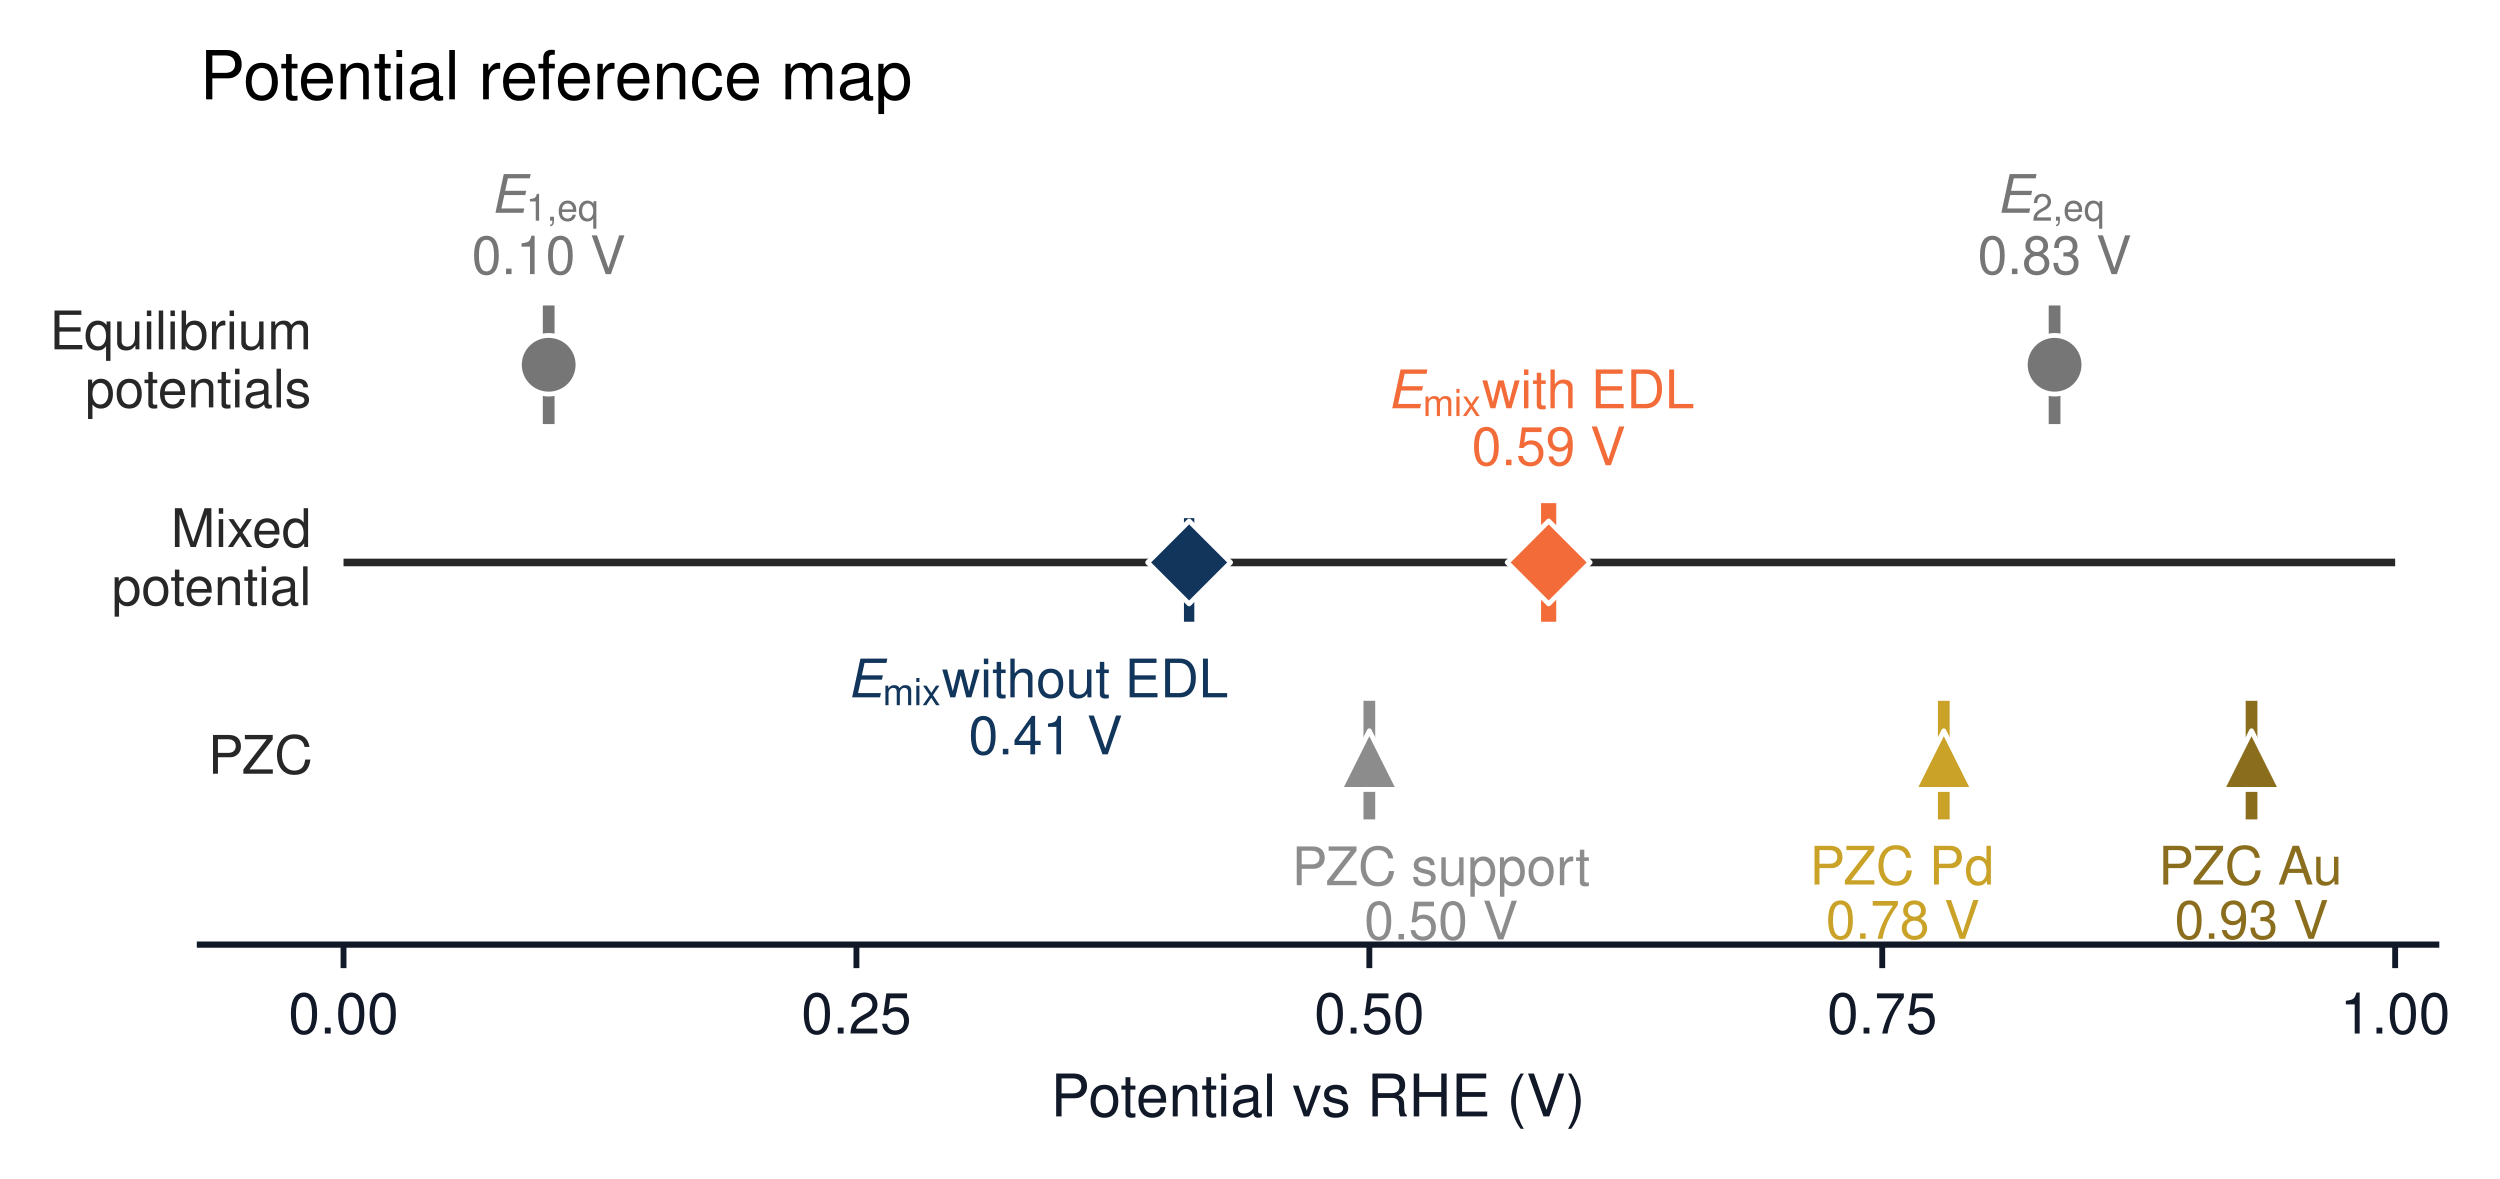
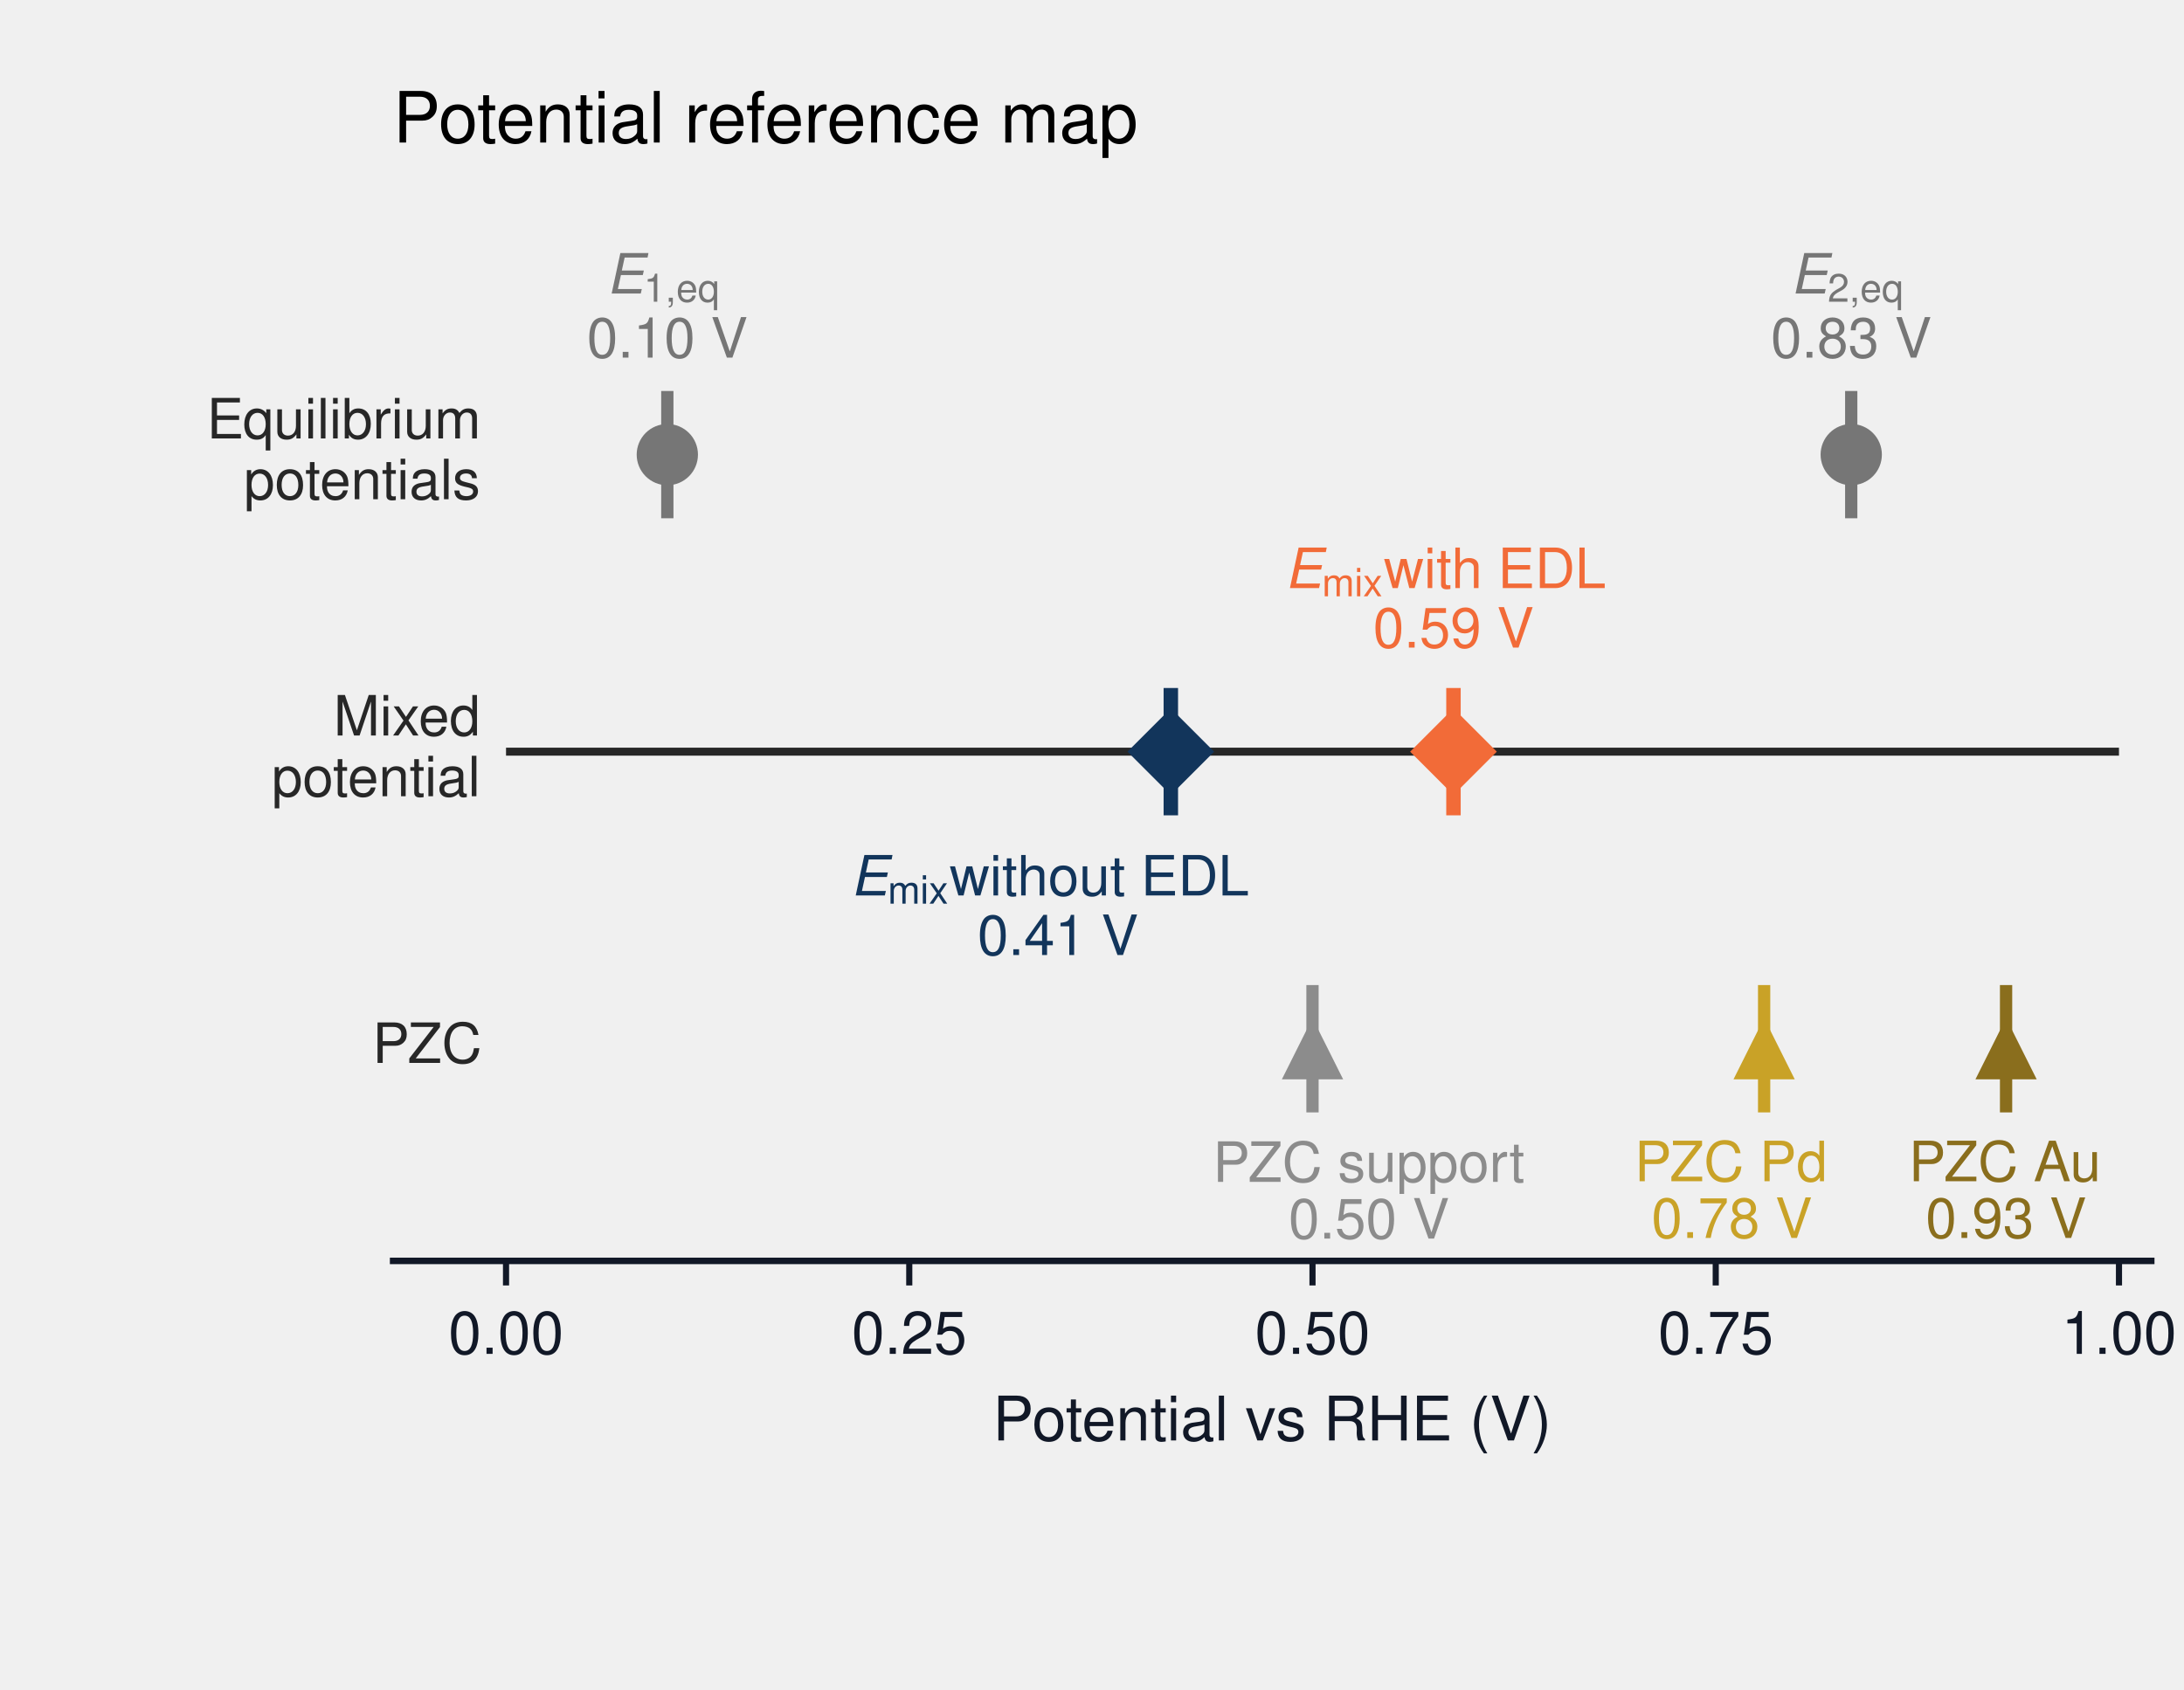
- <svg xmlns="http://www.w3.org/2000/svg" xmlns:xlink="http://www.w3.org/1999/xlink" width="361.908pt" height="170.661pt" viewBox="0 0 361.908 170.661" version="1.1">
+ <svg xmlns="http://www.w3.org/2000/svg" xmlns:xlink="http://www.w3.org/1999/xlink" width="302.4pt" height="234pt" viewBox="0 0 302.4 234" version="1.1">
  <defs>
    <style type="text/css">*{stroke-linejoin: round; stroke-linecap: butt}</style>
  </defs>
  <g id="figure_1">
    <g id="patch_1">
-       <path d="M 0 170.661  L 361.908 170.661  L 361.908 0  L 0 0  z " style="fill: #ffffff" />
+       <path d="M 0 234  L 302.4 234  L 302.4 0  L 0 0  L 0 234  z " style="fill: none; opacity: 0" />
    </g>
    <g id="axes_1">
      <g id="patch_2">
-         <path d="M 28.94 151.054  L 352.67 151.054  L 352.67 20.374  L 28.94 20.374  z " style="fill: #ffffff" />
+         <path d="M 54.432 194.22  L 297.864 194.22  L 297.864 25.74  L 54.432 25.74  L 54.432 194.22  z " style="fill: none" />
      </g>
      <g id="matplotlib.axis_1">
        <g id="xtick_1">
          <g id="line2d_1">
            <defs>
-               <path id="m20f11315be" d="M 0 0  L 0 3.4  " style="stroke: #111827; stroke-width: 0.85" />
+               <path id="maa1dbf1e41" d="M 0 0  L 0 3.4  " style="stroke: #111827; stroke-width: 0.85" />
            </defs>
            <g>
-               <use xlink:href="#m20f11315be" x="49.73" y="136.746" style="fill: #111827; stroke: #111827; stroke-width: 0.85" />
+               <use xlink:href="#maa1dbf1e41" x="70.065" y="174.629" style="fill: #111827; stroke: #111827; stroke-width: 0.85" />
            </g>
          </g>
          <g id="text_1">
-             <text style="fill: #111827; font: 8.2px 'Helvetica', 'Nimbus Sans', 'Arial', 'DejaVu Sans', sans-serif; text-anchor: middle" x="49.73" y="149.624" transform="rotate(-0 49.7303 149.6242)">0.00</text>
+             <text style="fill: #111827; font: 8.2px 'Helvetica', 'Nimbus Sans', 'Arial', 'DejaVu Sans', sans-serif; text-anchor: middle" x="70.065" y="187.508" transform="rotate(-0 70.06525 187.5076)">0.00</text>
          </g>
        </g>
        <g id="xtick_2">
          <g id="line2d_2">
            <g>
-               <use xlink:href="#m20f11315be" x="123.98" y="136.746" style="fill: #111827; stroke: #111827; stroke-width: 0.85" />
+               <use xlink:href="#maa1dbf1e41" x="125.898" y="174.629" style="fill: #111827; stroke: #111827; stroke-width: 0.85" />
            </g>
          </g>
          <g id="text_2">
-             <text style="fill: #111827; font: 8.2px 'Helvetica', 'Nimbus Sans', 'Arial', 'DejaVu Sans', sans-serif; text-anchor: middle" x="123.98" y="149.624" transform="rotate(-0 123.9803 149.6242)">0.25</text>
+             <text style="fill: #111827; font: 8.2px 'Helvetica', 'Nimbus Sans', 'Arial', 'DejaVu Sans', sans-serif; text-anchor: middle" x="125.898" y="187.508" transform="rotate(-0 125.8983 187.5076)">0.25</text>
          </g>
        </g>
        <g id="xtick_3">
          <g id="line2d_3">
            <g>
-               <use xlink:href="#m20f11315be" x="198.23" y="136.746" style="fill: #111827; stroke: #111827; stroke-width: 0.85" />
+               <use xlink:href="#maa1dbf1e41" x="181.731" y="174.629" style="fill: #111827; stroke: #111827; stroke-width: 0.85" />
            </g>
          </g>
          <g id="text_3">
-             <text style="fill: #111827; font: 8.2px 'Helvetica', 'Nimbus Sans', 'Arial', 'DejaVu Sans', sans-serif; text-anchor: middle" x="198.23" y="149.624" transform="rotate(-0 198.2303 149.6242)">0.50</text>
+             <text style="fill: #111827; font: 8.2px 'Helvetica', 'Nimbus Sans', 'Arial', 'DejaVu Sans', sans-serif; text-anchor: middle" x="181.731" y="187.508" transform="rotate(-0 181.7313 187.5076)">0.50</text>
          </g>
        </g>
        <g id="xtick_4">
          <g id="line2d_4">
            <g>
-               <use xlink:href="#m20f11315be" x="272.48" y="136.746" style="fill: #111827; stroke: #111827; stroke-width: 0.85" />
+               <use xlink:href="#maa1dbf1e41" x="237.564" y="174.629" style="fill: #111827; stroke: #111827; stroke-width: 0.85" />
            </g>
          </g>
          <g id="text_4">
-             <text style="fill: #111827; font: 8.2px 'Helvetica', 'Nimbus Sans', 'Arial', 'DejaVu Sans', sans-serif; text-anchor: middle" x="272.48" y="149.624" transform="rotate(-0 272.4803 149.6242)">0.75</text>
+             <text style="fill: #111827; font: 8.2px 'Helvetica', 'Nimbus Sans', 'Arial', 'DejaVu Sans', sans-serif; text-anchor: middle" x="237.564" y="187.508" transform="rotate(-0 237.5643 187.5076)">0.75</text>
          </g>
        </g>
        <g id="xtick_5">
          <g id="line2d_5">
            <g>
-               <use xlink:href="#m20f11315be" x="346.73" y="136.746" style="fill: #111827; stroke: #111827; stroke-width: 0.85" />
+               <use xlink:href="#maa1dbf1e41" x="293.397" y="174.629" style="fill: #111827; stroke: #111827; stroke-width: 0.85" />
            </g>
          </g>
          <g id="text_5">
-             <text style="fill: #111827; font: 8.2px 'Helvetica', 'Nimbus Sans', 'Arial', 'DejaVu Sans', sans-serif; text-anchor: middle" x="346.73" y="149.624" transform="rotate(-0 346.7303 149.6242)">1.00</text>
+             <text style="fill: #111827; font: 8.2px 'Helvetica', 'Nimbus Sans', 'Arial', 'DejaVu Sans', sans-serif; text-anchor: middle" x="293.397" y="187.508" transform="rotate(-0 293.3974 187.5076)">1.00</text>
          </g>
        </g>
        <g id="text_6">
-           <text style="fill: #111827; font: 8.5px 'Helvetica', 'Nimbus Sans', 'Arial', 'DejaVu Sans', sans-serif; text-anchor: middle" x="190.805" y="161.609" transform="rotate(-0 190.8053 161.6086)">Potential vs RHE (V)</text>
+           <text style="fill: #111827; font: 8.5px 'Helvetica', 'Nimbus Sans', 'Arial', 'DejaVu Sans', sans-serif; text-anchor: middle" x="176.148" y="199.492" transform="rotate(-0 176.148 199.492)">Potential vs RHE (V)</text>
        </g>
      </g>
      <g id="matplotlib.axis_2" />
      <g id="LineCollection_1">
-         <path d="M 49.73 81.421  L 346.73 81.421  " clip-path="url(#pa24ea2a8b6)" style="fill: none; stroke: #272727; stroke-width: 1.1" />
+         <path d="M 70.065 104.103  L 293.397 104.103  " clip-path="url(#pcf7eee4df5)" style="fill: none; stroke: #272727; stroke-width: 1.1" />
      </g>
      <g id="LineCollection_2">
-         <path d="M 79.43 61.39  L 79.43 44.221  " clip-path="url(#pa24ea2a8b6)" style="fill: none; stroke: #767676; stroke-width: 1.7" />
+         <path d="M 92.398 71.778  L 92.398 54.147  " clip-path="url(#pcf7eee4df5)" style="fill: none; stroke: #767676; stroke-width: 1.7" />
      </g>
      <g id="LineCollection_3">
-         <path d="M 297.428 61.39  L 297.428 44.221  " clip-path="url(#pa24ea2a8b6)" style="fill: none; stroke: #767676; stroke-width: 1.7" />
+         <path d="M 256.324 71.778  L 256.324 54.147  " clip-path="url(#pcf7eee4df5)" style="fill: none; stroke: #767676; stroke-width: 1.7" />
      </g>
      <g id="LineCollection_4">
-         <path d="M 172.142 90.006  L 172.142 72.837  " clip-path="url(#pa24ea2a8b6)" style="fill: none; stroke-dasharray: 6,3; stroke-dashoffset: 0; stroke: #12355b; stroke-width: 1.5" />
+         <path d="M 162.114 112.919  L 162.114 95.287  " clip-path="url(#pcf7eee4df5)" style="fill: none; stroke: #12355b; stroke-width: 2" />
      </g>
      <g id="LineCollection_5">
-         <path d="M 224.188 90.006  L 224.188 72.837  " clip-path="url(#pa24ea2a8b6)" style="fill: none; stroke: #f26b38; stroke-width: 2.2" />
+         <path d="M 201.25 112.919  L 201.25 95.287  " clip-path="url(#pcf7eee4df5)" style="fill: none; stroke: #f26b38; stroke-width: 2" />
      </g>
      <g id="LineCollection_6">
-         <path d="M 198.23 118.622  L 198.23 101.453  " clip-path="url(#pa24ea2a8b6)" style="fill: none; stroke: #8c8c8c; stroke-width: 1.7" />
+         <path d="M 181.731 154.059  L 181.731 136.427  " clip-path="url(#pcf7eee4df5)" style="fill: none; stroke: #8c8c8c; stroke-width: 1.7" />
      </g>
      <g id="LineCollection_7">
-         <path d="M 281.39 118.622  L 281.39 101.453  " clip-path="url(#pa24ea2a8b6)" style="fill: none; stroke: #c9a227; stroke-width: 1.7" />
+         <path d="M 244.264 154.059  L 244.264 136.427  " clip-path="url(#pcf7eee4df5)" style="fill: none; stroke: #c9a227; stroke-width: 1.7" />
      </g>
      <g id="LineCollection_8">
-         <path d="M 325.94 118.622  L 325.94 101.453  " clip-path="url(#pa24ea2a8b6)" style="fill: none; stroke: #8a6e1d; stroke-width: 1.7" />
+         <path d="M 277.764 154.059  L 277.764 136.427  " clip-path="url(#pcf7eee4df5)" style="fill: none; stroke: #8a6e1d; stroke-width: 1.7" />
      </g>
      <g id="patch_3">
-         <path d="M 28.94 136.746  L 352.67 136.746  " style="fill: none; stroke: #111827; stroke-width: 0.9; stroke-linejoin: miter; stroke-linecap: square" />
+         <path d="M 54.432 174.629  L 297.864 174.629  " style="fill: none; stroke: #111827; stroke-width: 0.9; stroke-linejoin: miter; stroke-linecap: square" />
      </g>
      <g id="text_7">
-         <g style="fill: #767676" transform="translate(71.0373 31.1955)">
+         <g style="fill: #767676" transform="translate(84.00546 41.04439)">
          <text>
            <tspan style="font: italic 7.7px 'Nimbus Sans'" x="0" y="-0.391">E</tspan>
            <tspan style="font: 5.39px 'Nimbus Sans'" x="5.128 8.12 10.512 13.504" y="0.744">1,eq</tspan>
          </text>
        </g>
-         <text style="fill: #767676; font: 7.7px 'Helvetica', 'Nimbus Sans', 'Arial', 'DejaVu Sans', sans-serif" transform="translate(68.30079 39.68066)">0.10 V</text>
+         <text style="fill: #767676; font: 7.7px 'Helvetica', 'Nimbus Sans', 'Arial', 'DejaVu Sans', sans-serif" transform="translate(81.26895 49.52955)">0.10 V</text>
      </g>
      <g id="text_8">
-         <g style="fill: #767676" transform="translate(289.0353 31.1955)">
+         <g style="fill: #767676" transform="translate(247.9312 41.04439)">
          <text>
            <tspan style="font: italic 7.7px 'Nimbus Sans'" x="0" y="-0.391">E</tspan>
            <tspan style="font: 5.39px 'Nimbus Sans'" x="5.128 8.12 10.512 13.504" y="0.744">2,eq</tspan>
          </text>
        </g>
-         <text style="fill: #767676; font: 7.7px 'Helvetica', 'Nimbus Sans', 'Arial', 'DejaVu Sans', sans-serif" transform="translate(286.2988 39.68066)">0.83 V</text>
+         <text style="fill: #767676; font: 7.7px 'Helvetica', 'Nimbus Sans', 'Arial', 'DejaVu Sans', sans-serif" transform="translate(245.1947 49.52955)">0.83 V</text>
      </g>
      <g id="text_9">
-         <g style="fill: #12355b" transform="translate(122.6696 101.3433)">
+         <g style="fill: #12355b" transform="translate(117.7983 124.4096)">
          <text>
            <tspan style="font: italic 7.7px 'Nimbus Sans'" x="0" y="-0.391">E</tspan>
            <tspan style="font: 5.39px 'Nimbus Sans'" x="5.128 9.61 10.805" y="0.744">mix</tspan>
            <tspan style="font: 7.7px 'Nimbus Sans'" x="13.685 15.822 21.372 23.079 25.216 29.49 33.764 38.038 40.176 42.313 47.44 52.991" y="-0.391"> without EDL</tspan>
          </text>
        </g>
-         <text style="fill: #12355b; font: 7.7px 'Helvetica', 'Nimbus Sans', 'Arial', 'DejaVu Sans', sans-serif" transform="translate(140.2226 109.1968)">0.41 V</text>
+         <text style="fill: #12355b; font: 7.7px 'Helvetica', 'Nimbus Sans', 'Arial', 'DejaVu Sans', sans-serif" transform="translate(135.3513 132.2631)">0.41 V</text>
      </g>
      <g id="text_10">
-         <g style="fill: #f26b38" transform="translate(200.8571 59.48933)">
+         <g style="fill: #f26b38" transform="translate(177.9195 81.83696)">
          <text>
            <tspan style="font: italic 7.7px 'Nimbus Sans'" x="0" y="-0.391">E</tspan>
            <tspan style="font: 5.39px 'Nimbus Sans'" x="5.128 9.61 10.805" y="0.744">mix</tspan>
            <tspan style="font: 7.7px 'Nimbus Sans'" x="13.685 15.822 21.372 23.079 25.216 29.49 31.627 36.755 42.305" y="-0.391"> with EDL</tspan>
          </text>
        </g>
-         <text style="fill: #f26b38; font: 7.7px 'Helvetica', 'Nimbus Sans', 'Arial', 'DejaVu Sans', sans-serif" transform="translate(213.0585 67.34285)">0.59 V</text>
+         <text style="fill: #f26b38; font: 7.7px 'Helvetica', 'Nimbus Sans', 'Arial', 'DejaVu Sans', sans-serif" transform="translate(190.121 89.69048)">0.59 V</text>
      </g>
      <g id="text_11">
-         <text style="fill: #8c8c8c; font: 7.7px 'Helvetica', 'Nimbus Sans', 'Arial', 'DejaVu Sans', sans-serif" transform="translate(187.0166 128.1431)">PZC support</text>
-         <text style="fill: #8c8c8c; font: 7.7px 'Helvetica', 'Nimbus Sans', 'Arial', 'DejaVu Sans', sans-serif" transform="translate(197.4958 135.9966)">0.50 V</text>
+         <text style="fill: #8c8c8c; font: 7.7px 'Helvetica', 'Nimbus Sans', 'Arial', 'DejaVu Sans', sans-serif" transform="translate(167.9392 163.6824)">PZC support</text>
+         <text style="fill: #8c8c8c; font: 7.7px 'Helvetica', 'Nimbus Sans', 'Arial', 'DejaVu Sans', sans-serif" transform="translate(178.4184 171.5359)">0.50 V</text>
      </g>
      <g id="text_12">
-         <text style="fill: #c9a227; font: 7.7px 'Helvetica', 'Nimbus Sans', 'Arial', 'DejaVu Sans', sans-serif" transform="translate(261.9717 128.0516)">PZC Pd</text>
-         <text style="fill: #c9a227; font: 7.7px 'Helvetica', 'Nimbus Sans', 'Arial', 'DejaVu Sans', sans-serif" transform="translate(264.3208 135.9051)">0.78 V</text>
+         <text style="fill: #c9a227; font: 7.7px 'Helvetica', 'Nimbus Sans', 'Arial', 'DejaVu Sans', sans-serif" transform="translate(226.319 163.591)">PZC Pd</text>
+         <text style="fill: #c9a227; font: 7.7px 'Helvetica', 'Nimbus Sans', 'Arial', 'DejaVu Sans', sans-serif" transform="translate(228.6681 171.4445)">0.78 V</text>
      </g>
      <g id="text_13">
-         <text style="fill: #8a6e1d; font: 7.7px 'Helvetica', 'Nimbus Sans', 'Arial', 'DejaVu Sans', sans-serif" transform="translate(312.4617 128.0516)">PZC Au</text>
-         <text style="fill: #8a6e1d; font: 7.7px 'Helvetica', 'Nimbus Sans', 'Arial', 'DejaVu Sans', sans-serif" transform="translate(314.8108 135.9051)">0.93 V</text>
+         <text style="fill: #8a6e1d; font: 7.7px 'Helvetica', 'Nimbus Sans', 'Arial', 'DejaVu Sans', sans-serif" transform="translate(264.2855 163.591)">PZC Au</text>
+         <text style="fill: #8a6e1d; font: 7.7px 'Helvetica', 'Nimbus Sans', 'Arial', 'DejaVu Sans', sans-serif" transform="translate(266.6346 171.4445)">0.93 V</text>
      </g>
      <g id="text_14">
-         <text style="fill: #272727; font: 7.7px 'Helvetica', 'Nimbus Sans', 'Arial', 'DejaVu Sans', sans-serif" transform="translate(7.2 50.5657)">Equilibrium</text>
-         <text style="fill: #272727; font: 7.7px 'Helvetica', 'Nimbus Sans', 'Arial', 'DejaVu Sans', sans-serif" transform="translate(12.3217 58.9806)">potentials</text>
+         <text style="fill: #272727; font: 7.7px 'Helvetica', 'Nimbus Sans', 'Arial', 'DejaVu Sans', sans-serif" transform="translate(28.63997 60.72259)">Equilibrium</text>
+         <text style="fill: #272727; font: 7.7px 'Helvetica', 'Nimbus Sans', 'Arial', 'DejaVu Sans', sans-serif" transform="translate(33.76167 69.13748)">potentials</text>
      </g>
      <g id="text_15">
-         <text style="fill: #272727; font: 7.7px 'Helvetica', 'Nimbus Sans', 'Arial', 'DejaVu Sans', sans-serif" transform="translate(24.74036 79.18176)">Mixed</text>
-         <text style="fill: #272727; font: 7.7px 'Helvetica', 'Nimbus Sans', 'Arial', 'DejaVu Sans', sans-serif" transform="translate(16.1717 87.59666)">potential</text>
+         <text style="fill: #272727; font: 7.7px 'Helvetica', 'Nimbus Sans', 'Arial', 'DejaVu Sans', sans-serif" transform="translate(46.18033 101.8631)">Mixed</text>
+         <text style="fill: #272727; font: 7.7px 'Helvetica', 'Nimbus Sans', 'Arial', 'DejaVu Sans', sans-serif" transform="translate(37.61167 110.278)">potential</text>
      </g>
      <g id="text_16">
-         <text style="fill: #272727; font: 7.7px 'Helvetica', 'Nimbus Sans', 'Arial', 'DejaVu Sans', sans-serif; text-anchor: end" x="45.275" y="112.005" transform="rotate(-0 45.2753 112.0053)">PZC</text>
+         <text style="fill: #272727; font: 7.7px 'Helvetica', 'Nimbus Sans', 'Arial', 'DejaVu Sans', sans-serif; text-anchor: end" x="66.715" y="147.211" transform="rotate(-0 66.71527 147.211)">PZC</text>
      </g>
      <g id="text_17">
-         <text style="font: 9.8px 'Helvetica', 'Nimbus Sans', 'Arial', 'DejaVu Sans', sans-serif; text-anchor: start" x="28.94" y="14.374" transform="rotate(-0 28.9403 14.37391)">Potential reference map</text>
+         <text style="font: 9.8px 'Helvetica', 'Nimbus Sans', 'Arial', 'DejaVu Sans', sans-serif; text-anchor: start" x="54.432" y="19.74" transform="rotate(-0 54.432 19.74)">Potential reference map</text>
      </g>
      <g id="PathCollection_1">
-         <defs>
-           <path id="m4bff2ae001" d="M 0 4.243  C 1.125 4.243 2.204 3.796 3 3  C 3.796 2.204 4.243 1.125 4.243 0  C 4.243 -1.125 3.796 -2.204 3 -3  C 2.204 -3.796 1.125 -4.243 0 -4.243  C -1.125 -4.243 -2.204 -3.796 -3 -3  C -3.796 -2.204 -4.243 -1.125 -4.243 0  C -4.243 1.125 -3.796 2.204 -3 3  C -2.204 3.796 -1.125 4.243 0 4.243  z " style="stroke: #ffffff; stroke-width: 0.7" />
-         </defs>
-         <g clip-path="url(#pa24ea2a8b6)">
-           <use xlink:href="#m4bff2ae001" x="79.43" y="52.805" style="fill: #767676; stroke: #ffffff; stroke-width: 0.7" />
-         </g>
+         <path d="M 92.398 67.205  C 93.524 67.205 94.603 66.758 95.398 65.962  C 96.194 65.167 96.641 64.087 96.641 62.962  C 96.641 61.837 96.194 60.758 95.398 59.962  C 94.603 59.167 93.524 58.72 92.398 58.72  C 91.273 58.72 90.194 59.167 89.398 59.962  C 88.603 60.758 88.156 61.837 88.156 62.962  C 88.156 64.087 88.603 65.167 89.398 65.962  C 90.194 66.758 91.273 67.205 92.398 67.205  z " clip-path="url(#pcf7eee4df5)" style="fill: #767676" />
      </g>
      <g id="PathCollection_2">
-         <g clip-path="url(#pa24ea2a8b6)">
-           <use xlink:href="#m4bff2ae001" x="297.428" y="52.805" style="fill: #767676; stroke: #ffffff; stroke-width: 0.7" />
-         </g>
+         <path d="M 256.324 67.205  C 257.449 67.205 258.529 66.758 259.324 65.962  C 260.12 65.167 260.567 64.087 260.567 62.962  C 260.567 61.837 260.12 60.758 259.324 59.962  C 258.529 59.167 257.449 58.72 256.324 58.72  C 255.199 58.72 254.12 59.167 253.324 59.962  C 252.529 60.758 252.082 61.837 252.082 62.962  C 252.082 64.087 252.529 65.167 253.324 65.962  C 254.12 66.758 255.199 67.205 256.324 67.205  z " clip-path="url(#pcf7eee4df5)" style="fill: #767676" />
      </g>
      <g id="PathCollection_3">
-         <defs>
-           <path id="m96cfa89126" d="M -0 6  L 6 0  L 0 -6  L -6 -0  z " style="stroke: #ffffff; stroke-width: 0.7" />
-         </defs>
-         <g clip-path="url(#pa24ea2a8b6)">
-           <use xlink:href="#m96cfa89126" x="172.142" y="81.421" style="fill: #12355b; stroke: #ffffff; stroke-width: 0.7" />
-         </g>
+         <path d="M 162.114 110.103  L 168.114 104.103  L 162.114 98.103  L 156.114 104.103  z " clip-path="url(#pcf7eee4df5)" style="fill: #12355b" />
      </g>
      <g id="PathCollection_4">
-         <defs>
-           <path id="m80d9937a66" d="M -0 6  L 6 0  L 0 -6  L -6 -0  z " style="stroke: #ffffff; stroke-width: 0.7" />
-         </defs>
-         <g clip-path="url(#pa24ea2a8b6)">
-           <use xlink:href="#m80d9937a66" x="224.188" y="81.421" style="fill: #f26b38; stroke: #ffffff; stroke-width: 0.7" />
-         </g>
+         <path d="M 201.25 110.103  L 207.25 104.103  L 201.25 98.103  L 195.25 104.103  z " clip-path="url(#pcf7eee4df5)" style="fill: #f26b38" />
      </g>
      <g id="PathCollection_5">
-         <defs>
-           <path id="ma6a34b2060" d="M 0 -4.243  L -4.243 4.243  L 4.243 4.243  z " style="stroke: #ffffff; stroke-width: 0.7" />
-         </defs>
-         <g clip-path="url(#pa24ea2a8b6)">
-           <use xlink:href="#ma6a34b2060" x="198.23" y="110.038" style="fill: #8c8c8c; stroke: #ffffff; stroke-width: 0.7" />
-         </g>
+         <path d="M 181.731 141.001  L 177.489 149.486  L 185.974 149.486  z " clip-path="url(#pcf7eee4df5)" style="fill: #8c8c8c" />
      </g>
      <g id="PathCollection_6">
-         <defs>
-           <path id="mf7581af2c0" d="M 0 -4.243  L -4.243 4.243  L 4.243 4.243  z " style="stroke: #ffffff; stroke-width: 0.7" />
-         </defs>
-         <g clip-path="url(#pa24ea2a8b6)">
-           <use xlink:href="#mf7581af2c0" x="281.39" y="110.038" style="fill: #c9a227; stroke: #ffffff; stroke-width: 0.7" />
-         </g>
+         <path d="M 244.264 141.001  L 240.022 149.486  L 248.507 149.486  z " clip-path="url(#pcf7eee4df5)" style="fill: #c9a227" />
      </g>
      <g id="PathCollection_7">
-         <defs>
-           <path id="m8857c90e16" d="M 0 -4.243  L -4.243 4.243  L 4.243 4.243  z " style="stroke: #ffffff; stroke-width: 0.7" />
-         </defs>
-         <g clip-path="url(#pa24ea2a8b6)">
-           <use xlink:href="#m8857c90e16" x="325.94" y="110.038" style="fill: #8a6e1d; stroke: #ffffff; stroke-width: 0.7" />
-         </g>
+         <path d="M 277.764 141.001  L 273.521 149.486  L 282.007 149.486  z " clip-path="url(#pcf7eee4df5)" style="fill: #8a6e1d" />
      </g>
    </g>
  </g>
  <defs>
-     <clipPath id="pa24ea2a8b6">
-       <rect x="28.94" y="20.374" width="323.73" height="130.68" />
+     <clipPath id="pcf7eee4df5">
+       <rect x="54.432" y="25.74" width="243.432" height="168.48" />
    </clipPath>
  </defs>
</svg>
